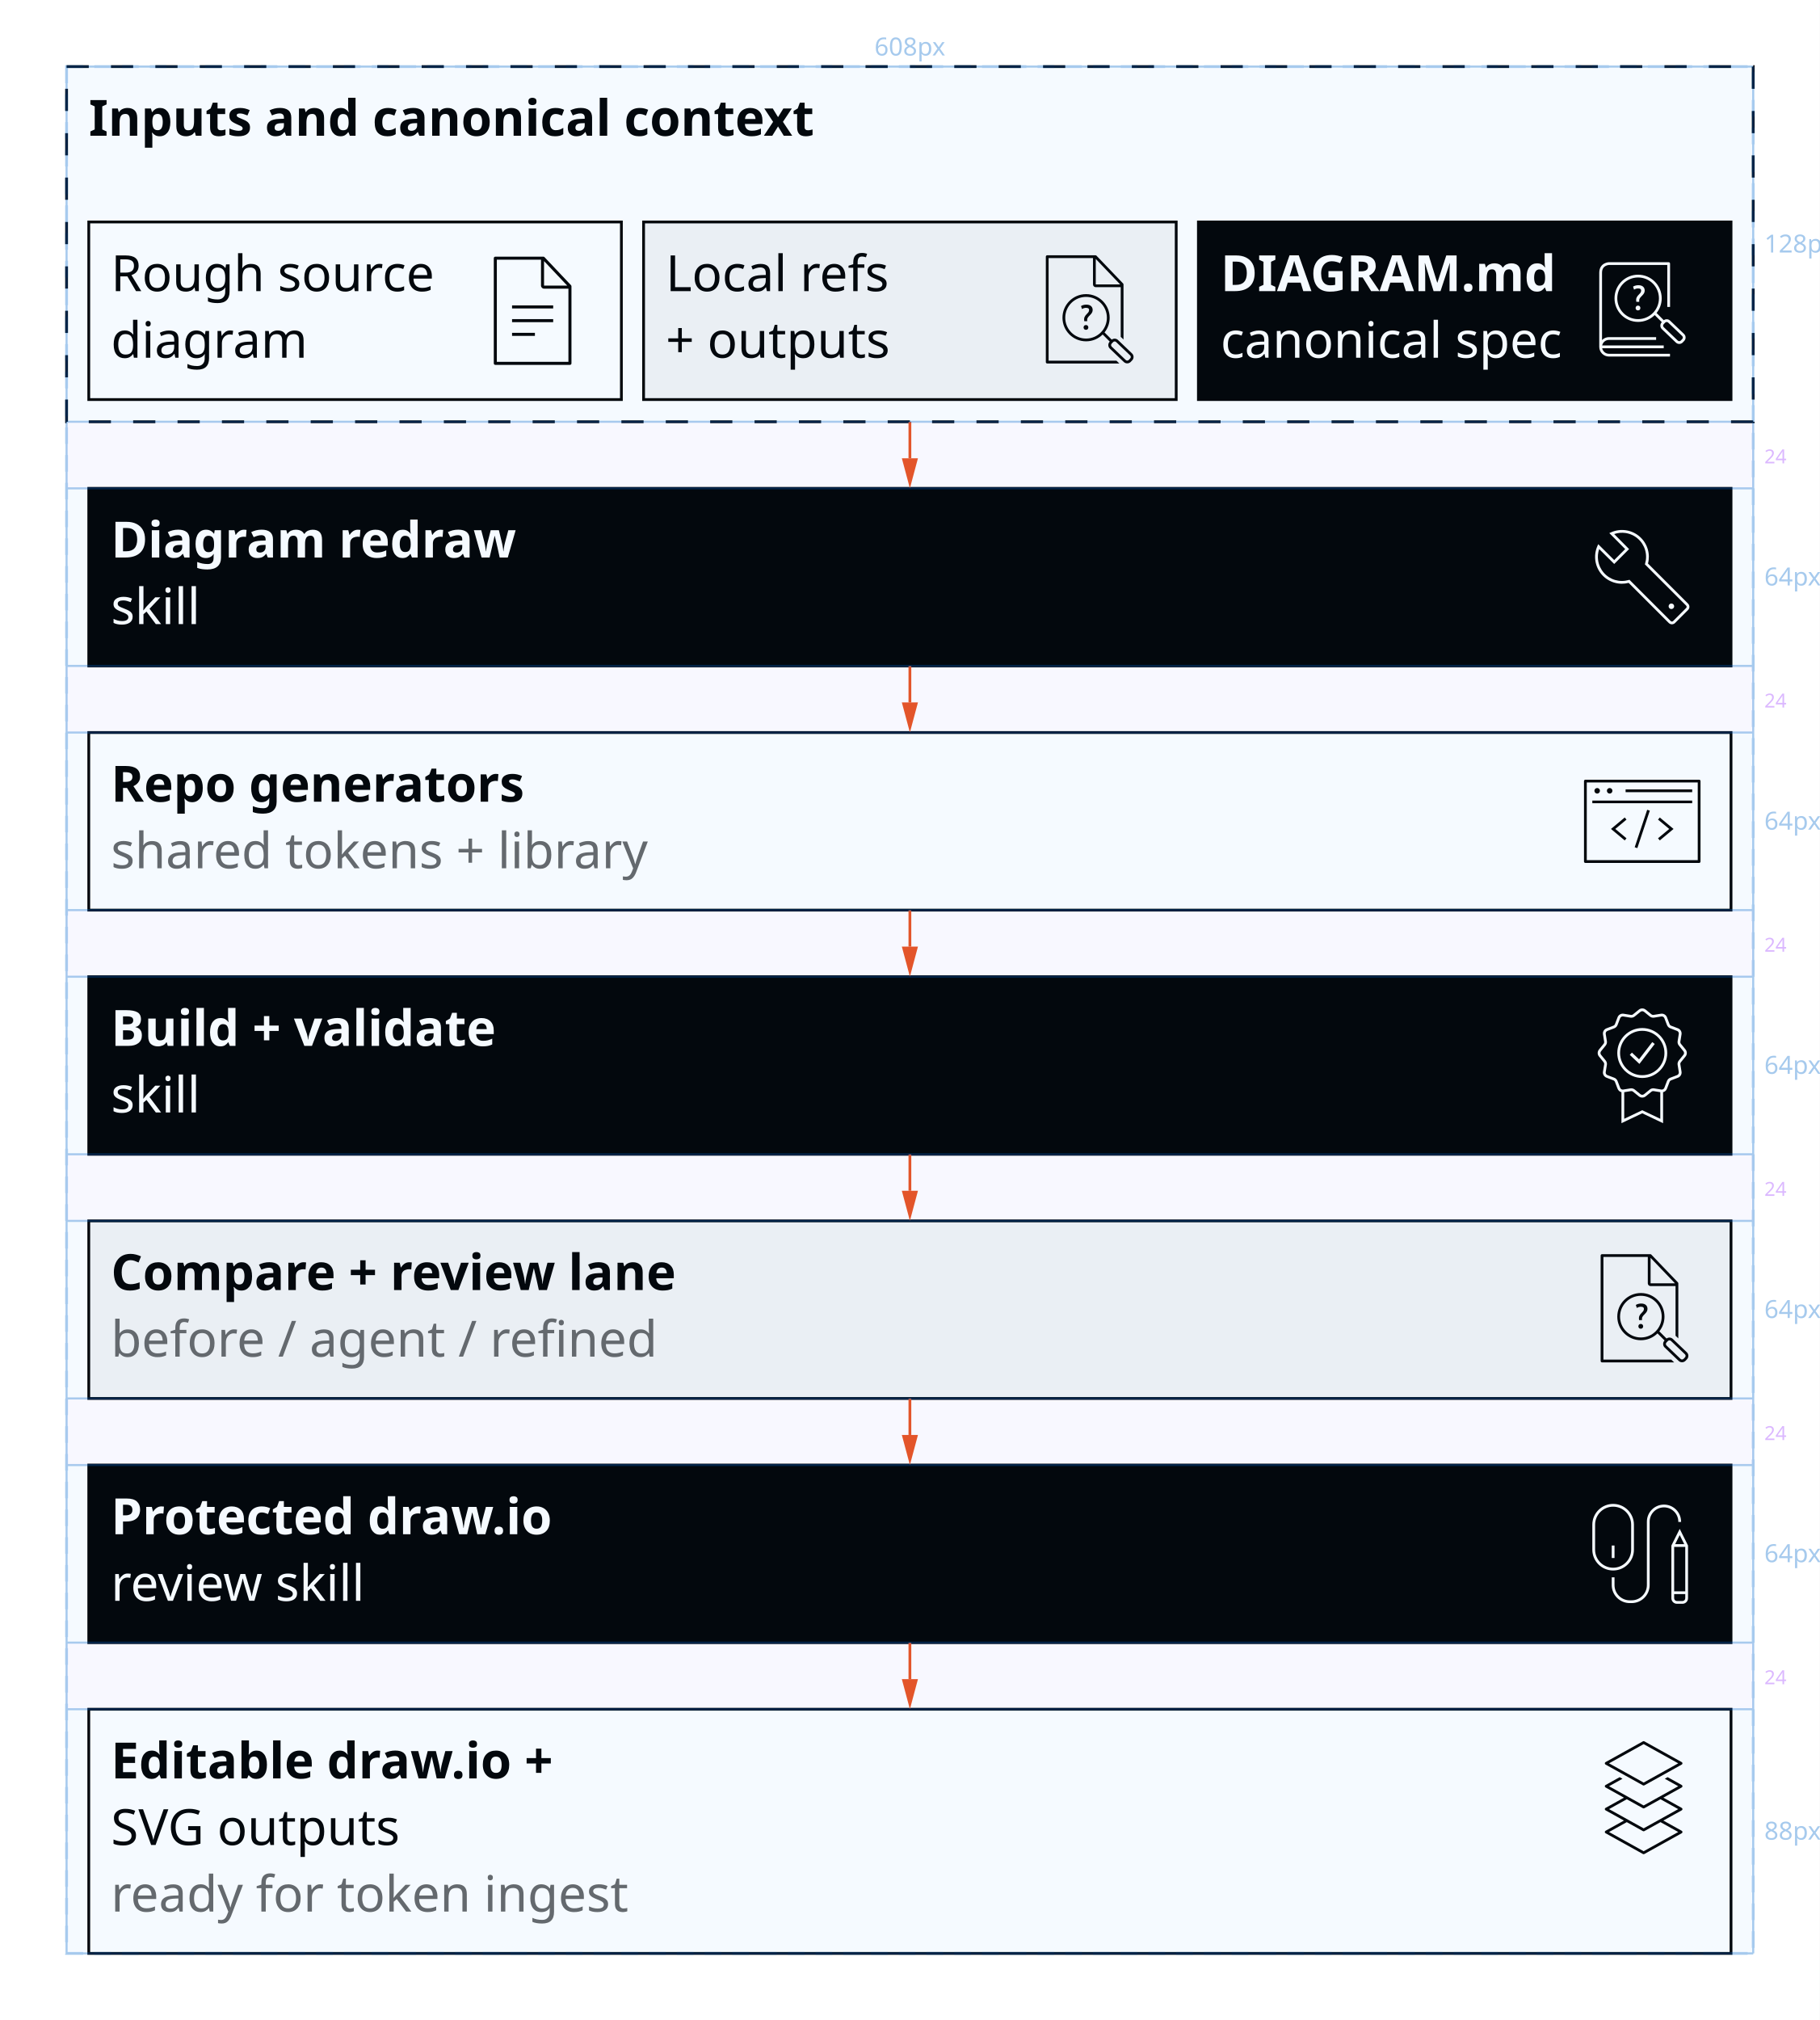
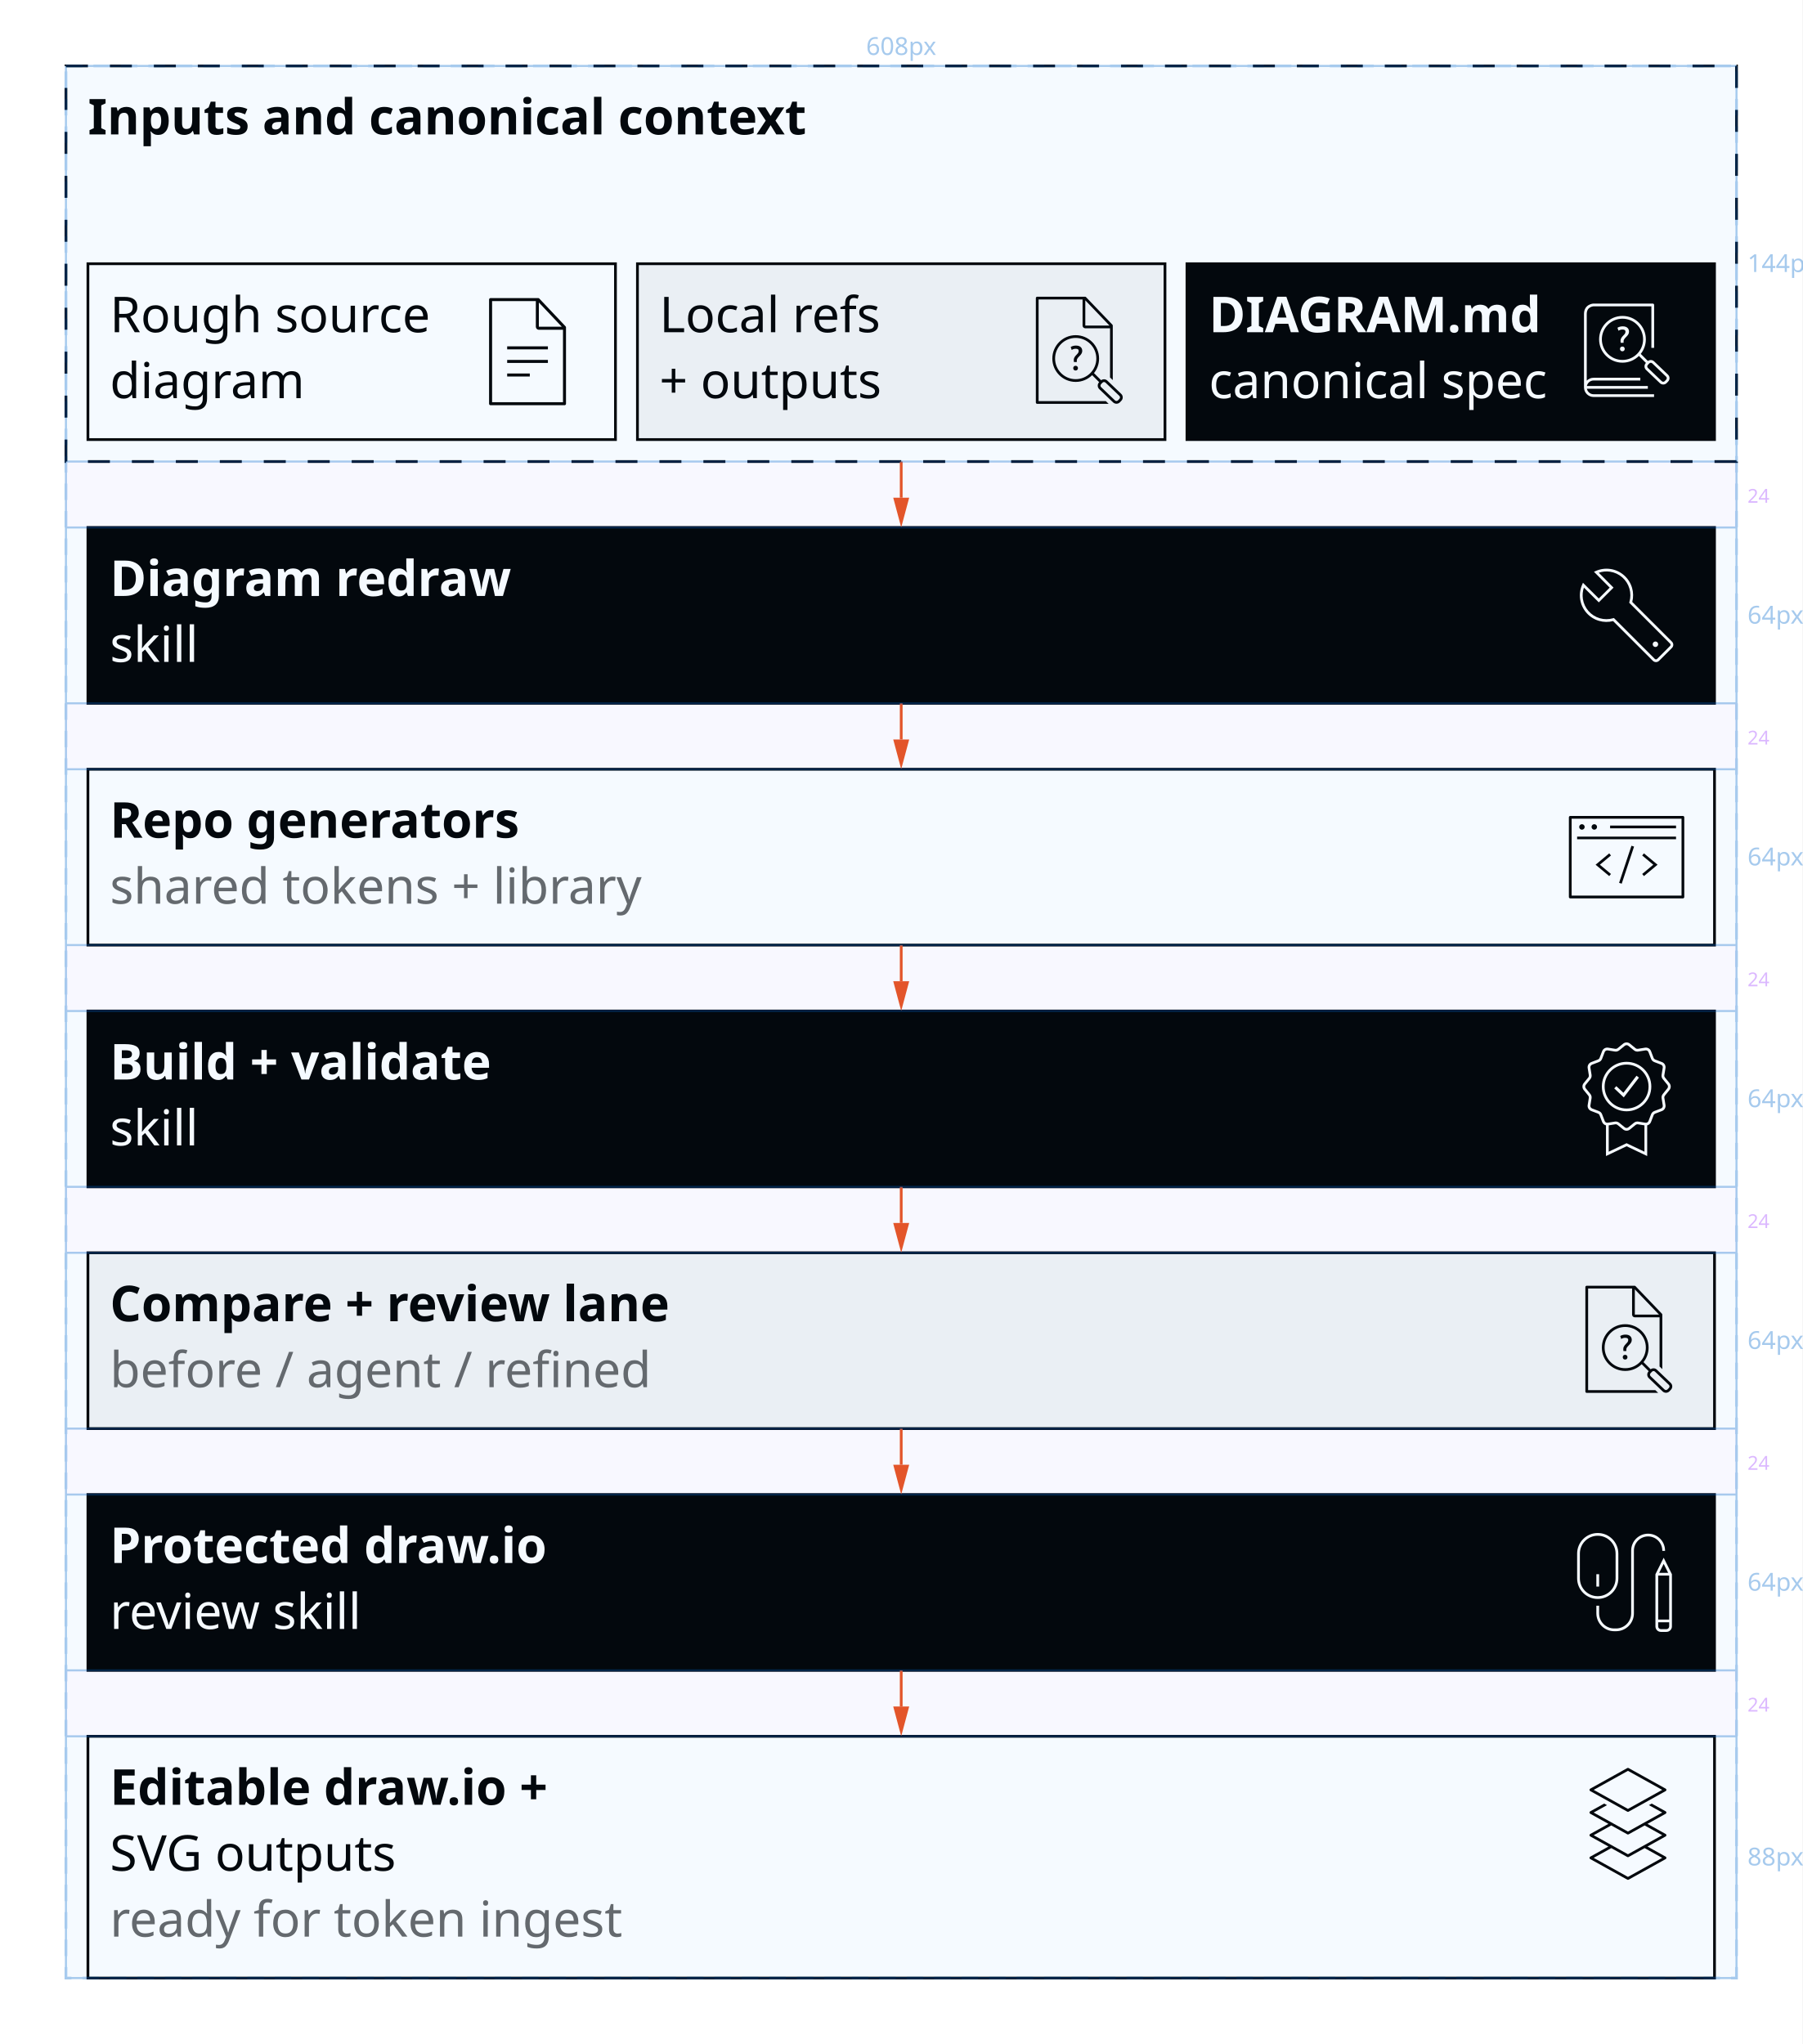
- <svg xmlns="http://www.w3.org/2000/svg" width="656" height="728" viewBox="0 0 656 728" xml:space="preserve">
-   <rect width="656" height="728" fill="#FFFFFF" />
+ <svg xmlns="http://www.w3.org/2000/svg" width="656" height="744" viewBox="0 0 656 744" xml:space="preserve">
+   <rect width="656" height="744" fill="#FFFFFF" />
  <g data-component-id="inputs">
-     <rect x="24" y="24" width="608" height="128" fill="#FFFFFF" stroke="#000000" stroke-width="1" stroke-miterlimit="10" stroke-dasharray="8 8" />
+     <rect x="24" y="24" width="608" height="144" fill="#FFFFFF" stroke="#000000" stroke-width="1" stroke-miterlimit="10" stroke-dasharray="8 8" />
    <text font-family="Ubuntu Sans">
      <tspan x="32" y="48.92" font-size="18" font-weight="700" fill="#000000">Inputs and canonical context</tspan>
    </text>
  </g>
  <g data-component-id="_auto_inputs_1">
-     <rect x="32" y="80" width="192" height="64" fill="#FFFFFF" stroke="#000000" stroke-width="1" stroke-miterlimit="10" />
+     <rect x="32" y="96" width="192" height="64" fill="#FFFFFF" stroke="#000000" stroke-width="1" stroke-miterlimit="10" />
    <text font-family="Ubuntu Sans">
-       <tspan x="40" y="104.92" font-size="18" font-weight="400" fill="#000000">Rough source</tspan>
-       <tspan x="40" y="128.92" font-size="18" font-weight="400" fill="#000000">diagram</tspan>
+       <tspan x="40" y="120.92" font-size="18" font-weight="400" fill="#000000">Rough source</tspan>
+       <tspan x="40" y="144.92" font-size="18" font-weight="400" fill="#000000">diagram</tspan>
    </text>
-     <g class="dg-icon" transform="translate(168 88)">
+     <g class="dg-icon" transform="translate(168 104)">
      <path d="M24.823 33.049H16.588V31.951H24.823V33.049Z" fill="#000000" />
      <path d="M31.411 28.107H16.588V27.01H31.411V28.107Z" fill="#000000" />
      <path d="M31.411 23.166H16.588V22.068H31.411V23.166Z" fill="#000000" />
      <path fill-rule="evenodd" clip-rule="evenodd" d="M27.881 4.5C28.032 4.5 28.177 4.562 28.28 4.672L37.85 14.795C37.946 14.897 38 15.032 38 15.172V42.951L37.989 43.062C37.945 43.276 37.776 43.445 37.562 43.489L37.451 43.5H10.549C10.284 43.5 10.062 43.312 10.011 43.062L10 42.951V5.049C10 4.746 10.246 4.5 10.549 4.5H27.881ZM11.098 42.402H36.902V16.029H28.117C27.511 16.029 27.02 15.537 27.02 14.931V5.598H11.098V42.402ZM28.117 14.931H36.467L28.117 6.098V14.931Z" fill="#000000" />
    </g>
  </g>
  <g data-component-id="_auto_inputs_2">
-     <rect x="232" y="80" width="192" height="64" fill="#F3F3F3" stroke="#000000" stroke-width="1" stroke-miterlimit="10" />
+     <rect x="232" y="96" width="192" height="64" fill="#F3F3F3" stroke="#000000" stroke-width="1" stroke-miterlimit="10" />
    <text font-family="Ubuntu Sans">
-       <tspan x="240" y="104.92" font-size="18" font-weight="400" fill="#000000">Local refs</tspan>
-       <tspan x="240" y="128.92" font-size="18" font-weight="400" fill="#000000">+ outputs</tspan>
+       <tspan x="240" y="120.92" font-size="18" font-weight="400" fill="#000000">Local refs</tspan>
+       <tspan x="240" y="144.92" font-size="18" font-weight="400" fill="#000000">+ outputs</tspan>
    </text>
-     <g class="dg-icon" transform="translate(368 88)">
+     <g class="dg-icon" transform="translate(368 104)">
      <path fill-rule="evenodd" clip-rule="evenodd" d="M27.005 4.01C27.104 4.03 27.195 4.08 27.266 4.154L36.861 14.169C36.95 14.262 37 14.386 37 14.515V34.349L36.066 33.457C36.045 33.436 36.022 33.417 36 33.398V15.5H27C26.448 15.5 26 15.052 26 14.5V5H10V42H34.458L35.505 43H9.5C9.224 43 9 42.776 9 42.5V4.5C9 4.258 9.171 4.056 9.399 4.01L9.5 4H26.904L27.005 4.01ZM27 14.5H35.794L27 5.322V14.5Z" fill="#000000" />
      <path fill-rule="evenodd" clip-rule="evenodd" d="M23.507 18C28.205 18 32.014 21.809 32.014 26.507C32.014 28.511 31.319 30.351 30.159 31.805L32.757 34.402C33.435 33.896 34.398 33.937 35.03 34.541L40.082 39.369C40.786 40.042 40.812 41.159 40.139 41.863L39.614 42.412L39.482 42.536C38.803 43.117 37.779 43.1 37.119 42.469L32.067 37.641C31.407 37.01 31.343 35.988 31.893 35.282L32.011 35.145L32.047 35.106L29.491 32.551C27.954 34.073 25.841 35.014 23.507 35.014C18.809 35.014 15 31.205 15 26.507C15 21.809 18.809 18 23.507 18ZM34.339 35.264C34.034 34.972 33.55 34.982 33.259 35.287L32.733 35.837C32.442 36.142 32.453 36.627 32.758 36.918L37.81 41.746C38.116 42.038 38.6 42.027 38.892 41.722L39.416 41.172C39.707 40.867 39.696 40.383 39.391 40.092L34.339 35.264ZM23.507 19C19.361 19 16 22.361 16 26.507C16 30.653 19.361 34.014 23.507 34.014C27.653 34.014 31.014 30.653 31.014 26.507C31.014 22.361 27.653 19 23.507 19Z" fill="#000000" />
      <path d="M23.464 29.143C23.704 29.143 23.93 29.213 24.099 29.402C24.248 29.57 24.324 29.765 24.324 30.003C24.324 30.241 24.248 30.436 24.099 30.604C23.93 30.793 23.704 30.864 23.464 30.864C23.223 30.864 22.997 30.793 22.829 30.604C22.68 30.436 22.602 30.241 22.602 30.003C22.603 29.765 22.68 29.57 22.829 29.402C22.997 29.213 23.223 29.143 23.464 29.143Z" fill="#000000" />
      <path d="M23.613 21.787C24.028 21.787 24.385 21.845 24.677 21.952C24.962 22.057 25.216 22.212 25.398 22.411C25.557 22.585 25.706 22.792 25.776 23.044C25.853 23.274 25.885 23.491 25.885 23.706C25.885 24.012 25.823 24.28 25.712 24.518C25.607 24.742 25.474 24.951 25.311 25.144C25.165 25.316 25.007 25.501 24.82 25.674C24.656 25.838 24.502 25.994 24.36 26.161C24.221 26.326 24.113 26.484 24.029 26.662C23.949 26.835 23.903 27.016 23.903 27.221V27.77H22.879L22.839 27.568C22.824 27.494 22.807 27.394 22.807 27.275V27.018C22.807 26.748 22.851 26.476 22.969 26.241C23.067 26.044 23.184 25.84 23.318 25.66C23.451 25.484 23.61 25.309 23.783 25.15C23.935 25.011 24.056 24.864 24.201 24.705C24.316 24.579 24.41 24.427 24.482 24.259L24.485 24.253L24.531 24.139C24.573 24.02 24.598 23.89 24.598 23.747C24.598 23.576 24.563 23.438 24.516 23.343C24.471 23.255 24.396 23.177 24.302 23.113C24.21 23.052 24.108 23.011 23.979 22.989C23.83 22.965 23.68 22.952 23.518 22.952H23.258C22.911 22.985 22.588 23.079 22.309 23.233L22.048 23.377L21.951 23.095L21.685 22.311L21.851 22.206C22.034 22.09 22.297 22 22.581 21.919C22.892 21.83 23.242 21.787 23.613 21.787Z" fill="#000000" />
    </g>
  </g>
  <g data-component-id="_auto_inputs_3">
-     <rect x="432" y="80" width="192" height="64" fill="#000000" stroke="#000000" stroke-width="1" stroke-miterlimit="10" />
+     <rect x="432" y="96" width="192" height="64" fill="#000000" stroke="#000000" stroke-width="1" stroke-miterlimit="10" />
    <text font-family="Ubuntu Sans">
-       <tspan x="440" y="104.92" font-size="18" font-weight="700" fill="#FFFFFF">DIAGRAM.md</tspan>
-       <tspan x="440" y="128.92" font-size="18" font-weight="400" fill="#FFFFFF">canonical spec</tspan>
+       <tspan x="440" y="120.92" font-size="18" font-weight="700" fill="#FFFFFF">DIAGRAM.md</tspan>
+       <tspan x="440" y="144.92" font-size="18" font-weight="400" fill="#FFFFFF">canonical spec</tspan>
    </text>
-     <g class="dg-icon" transform="translate(568 88)">
+     <g class="dg-icon" transform="translate(568 104)">
      <path d="M11.953 6.852L11.942 6.5H33.523C33.799 6.5 34.023 6.724 34.023 7V22.625H33.023V7.5H11.975C11.972 7.5 11.966 7.5 11.959 7.501C11.944 7.502 11.919 7.504 11.886 7.508C11.819 7.515 11.72 7.528 11.601 7.554C11.358 7.605 11.04 7.703 10.727 7.882C10.131 8.224 9.5 8.89 9.5 10.298V34.552C10.135 33.903 11.02 33.5 12 33.5H29V34.5H12C10.79 34.5 9.781 35.359 9.55 36.5H31.735V37.5H9.55C9.781 38.641 10.79 39.5 12 39.5H34V40.5H12C10.067 40.5 8.5 38.933 8.5 37V10.298C8.5 8.504 9.348 7.52 10.23 7.014C10.657 6.769 11.08 6.643 11.393 6.576C11.55 6.543 11.682 6.524 11.777 6.514C11.825 6.508 11.864 6.505 11.892 6.503C11.905 6.502 11.916 6.501 11.925 6.501C11.929 6.501 11.933 6.501 11.935 6.501C11.937 6.501 11.938 6.5 11.94 6.5H11.942C11.943 6.5 11.942 6.5 11.953 6.852Z" fill="#FFFFFF" />
      <path fill-rule="evenodd" clip-rule="evenodd" d="M22.507 11C27.205 11 31.014 14.809 31.014 19.507C31.014 21.511 30.319 23.351 29.159 24.805L31.757 27.402C32.435 26.896 33.398 26.937 34.03 27.541L39.082 32.369C39.786 33.042 39.812 34.159 39.139 34.863L38.614 35.412L38.482 35.536C37.803 36.117 36.779 36.1 36.119 35.469L31.067 30.641C30.407 30.009 30.343 28.988 30.893 28.282L31.011 28.145L31.047 28.106L28.491 25.551C26.954 27.073 24.841 28.014 22.507 28.014C17.809 28.014 14 24.205 14 19.507C14 14.809 17.809 11 22.507 11ZM33.339 28.264C33.034 27.972 32.55 27.982 32.259 28.287L31.733 28.837C31.442 29.142 31.453 29.627 31.758 29.918L36.81 34.746C37.116 35.038 37.6 35.027 37.892 34.722L38.416 34.172C38.707 33.867 38.696 33.383 38.391 33.092L33.339 28.264ZM22.507 12C18.361 12 15 15.361 15 19.507C15 23.653 18.361 27.014 22.507 27.014C26.653 27.014 30.014 23.653 30.014 19.507C30.014 15.361 26.653 12 22.507 12Z" fill="#FFFFFF" />
      <path d="M22.464 22.143C22.704 22.143 22.93 22.213 23.099 22.402C23.248 22.57 23.324 22.765 23.324 23.003C23.324 23.241 23.248 23.436 23.099 23.604C22.93 23.793 22.704 23.864 22.464 23.864C22.223 23.864 21.997 23.793 21.829 23.604C21.68 23.436 21.602 23.241 21.602 23.003C21.603 22.765 21.68 22.57 21.829 22.402C21.997 22.213 22.223 22.143 22.464 22.143Z" fill="#FFFFFF" />
      <path d="M22.613 14.787C23.028 14.787 23.385 14.845 23.677 14.952C23.962 15.057 24.216 15.212 24.398 15.411C24.557 15.585 24.706 15.792 24.776 16.044C24.853 16.274 24.885 16.491 24.885 16.706C24.885 17.012 24.823 17.28 24.712 17.518C24.607 17.742 24.474 17.951 24.311 18.144C24.165 18.316 24.007 18.501 23.82 18.674C23.656 18.838 23.502 18.994 23.36 19.161C23.221 19.326 23.113 19.484 23.029 19.662C22.949 19.835 22.903 20.016 22.903 20.221V20.77H21.879L21.839 20.568C21.824 20.494 21.807 20.394 21.807 20.275V20.018C21.807 19.748 21.851 19.476 21.969 19.241C22.067 19.044 22.184 18.84 22.318 18.66C22.451 18.484 22.61 18.309 22.783 18.15C22.935 18.011 23.056 17.864 23.201 17.705C23.316 17.579 23.41 17.427 23.482 17.259L23.485 17.253L23.531 17.139C23.573 17.02 23.598 16.89 23.598 16.747C23.598 16.576 23.563 16.438 23.516 16.343C23.471 16.255 23.396 16.177 23.302 16.113C23.21 16.052 23.108 16.011 22.979 15.989C22.83 15.964 22.68 15.952 22.518 15.952H22.258C21.911 15.985 21.588 16.079 21.309 16.233L21.048 16.377L20.951 16.095L20.685 15.312L20.851 15.206C21.034 15.09 21.297 15 21.581 14.919C21.892 14.83 22.242 14.787 22.613 14.787Z" fill="#FFFFFF" />
    </g>
  </g>
  <g data-component-id="redraw">
-     <rect x="32" y="176" width="592" height="64" fill="#000000" stroke="#000000" stroke-width="1" stroke-miterlimit="10" />
+     <rect x="32" y="192" width="592" height="64" fill="#000000" stroke="#000000" stroke-width="1" stroke-miterlimit="10" />
    <text font-family="Ubuntu Sans">
-       <tspan x="40" y="200.92" font-size="18" font-weight="700" fill="#FFFFFF">Diagram redraw</tspan>
-       <tspan x="40" y="224.92" font-size="18" font-weight="400" fill="#FFFFFF">skill</tspan>
+       <tspan x="40" y="216.92" font-size="18" font-weight="700" fill="#FFFFFF">Diagram redraw</tspan>
+       <tspan x="40" y="240.92" font-size="18" font-weight="400" fill="#FFFFFF">skill</tspan>
    </text>
-     <g class="dg-icon" transform="translate(568 184)">
+     <g class="dg-icon" transform="translate(568 200)">
      <path fill-rule="evenodd" clip-rule="evenodd" d="M12.789 7.83C14.474 7.083 16.339 6.833 18.161 7.109C19.984 7.386 21.69 8.179 23.077 9.393C24.464 10.607 25.476 12.192 25.992 13.962C26.48 15.635 26.505 17.408 26.069 19.092L40.536 33.559C40.833 33.862 41 34.269 41 34.692C41 35.116 40.833 35.523 40.536 35.825L35.825 40.536C35.523 40.833 35.116 41 34.692 41C34.269 41 33.862 40.833 33.559 40.536L19.092 26.069C17.408 26.505 15.635 26.48 13.962 25.992C12.192 25.476 10.607 24.464 9.393 23.077C8.179 21.69 7.386 19.984 7.109 18.161C6.833 16.339 7.083 14.474 7.83 12.789L8.124 12.126L13.888 17.847L17.847 13.888L12.126 8.124L12.789 7.83ZM18.011 8.099C16.621 7.888 15.204 8.018 13.882 8.475L19.259 13.891L13.891 19.259L8.475 13.882C8.018 15.204 7.888 16.621 8.099 18.011C8.347 19.645 9.057 21.174 10.146 22.418C11.234 23.662 12.655 24.569 14.242 25.032C15.829 25.495 17.515 25.494 19.102 25.031L19.386 24.948L19.595 25.158L34.264 39.826C34.379 39.937 34.532 40 34.692 40C34.854 40 35.009 39.936 35.124 39.823L39.823 35.124C39.936 35.009 40 34.854 40 34.692C40 34.532 39.937 34.379 39.826 34.264L25.158 19.595L24.948 19.386L25.031 19.102C25.494 17.515 25.495 15.829 25.032 14.242C24.569 12.655 23.662 11.234 22.418 10.146C21.174 9.057 19.645 8.347 18.011 8.099Z" fill="#FFFFFF" />
      <path d="M35.5 34.5C35.5 35.052 35.052 35.5 34.5 35.5C33.948 35.5 33.5 35.052 33.5 34.5C33.5 33.948 33.948 33.5 34.5 33.5C35.052 33.5 35.5 33.948 35.5 34.5Z" fill="#FFFFFF" />
    </g>
  </g>
  <g data-component-id="generators">
-     <rect x="32" y="264" width="592" height="64" fill="#FFFFFF" stroke="#000000" stroke-width="1" stroke-miterlimit="10" />
+     <rect x="32" y="280" width="592" height="64" fill="#FFFFFF" stroke="#000000" stroke-width="1" stroke-miterlimit="10" />
    <text font-family="Ubuntu Sans">
-       <tspan x="40" y="288.92" font-size="18" font-weight="700" fill="#000000">Repo generators</tspan>
-       <tspan x="40" y="312.92" font-size="18" font-weight="400" fill="#666666">shared tokens + library</tspan>
+       <tspan x="40" y="304.92" font-size="18" font-weight="700" fill="#000000">Repo generators</tspan>
+       <tspan x="40" y="328.92" font-size="18" font-weight="400" fill="#666666">shared tokens + library</tspan>
    </text>
-     <g class="dg-icon" transform="translate(568 272)">
+     <g class="dg-icon" transform="translate(568 288)">
      <path d="M42 17.475H6V16.525H42V17.475Z" fill="#000000" />
      <path d="M42 13.5H18V12.5H42V13.5Z" fill="#000000" />
      <path fill-rule="evenodd" clip-rule="evenodd" d="M44.601 9.01C44.829 9.056 45 9.258 45 9.5V38.5C45 38.742 44.829 38.944 44.601 38.99L44.5 39H3.5C3.258 39 3.056 38.829 3.01 38.601L3 38.5V9.5C3 9.224 3.224 9 3.5 9H44.5L44.601 9.01ZM4 38H44V10H4V38Z" fill="#000000" />
      <path d="M7.75 12C8.302 12 8.75 12.448 8.75 13C8.75 13.552 8.302 14 7.75 14C7.198 14 6.75 13.552 6.75 13C6.75 12.448 7.198 12 7.75 12Z" fill="#000000" />
      <path d="M12.25 12C12.802 12 13.25 12.448 13.25 13C13.25 13.552 12.802 14 12.25 14C11.698 14 11.25 13.552 11.25 13C11.25 12.448 11.698 12 12.25 12Z" fill="#000000" />
      <path d="M26.725 20.158L22.225 33.658L21.275 33.342L25.775 19.842L26.725 20.158Z" fill="#000000" />
      <path d="M18.32 23.384L14.28 26.75L18.32 30.116L17.68 30.884L12.719 26.75L17.68 22.616L18.32 23.384Z" fill="#000000" />
      <path d="M35.281 26.75L30.32 30.884L29.68 30.116L33.72 26.75L29.68 23.384L30.32 22.616L35.281 26.75Z" fill="#000000" />
    </g>
  </g>
  <g data-component-id="validate">
-     <rect x="32" y="352" width="592" height="64" fill="#000000" stroke="#000000" stroke-width="1" stroke-miterlimit="10" />
+     <rect x="32" y="368" width="592" height="64" fill="#000000" stroke="#000000" stroke-width="1" stroke-miterlimit="10" />
    <text font-family="Ubuntu Sans">
-       <tspan x="40" y="376.92" font-size="18" font-weight="700" fill="#FFFFFF">Build + validate</tspan>
-       <tspan x="40" y="400.92" font-size="18" font-weight="400" fill="#FFFFFF">skill</tspan>
+       <tspan x="40" y="392.92" font-size="18" font-weight="700" fill="#FFFFFF">Build + validate</tspan>
+       <tspan x="40" y="416.92" font-size="18" font-weight="400" fill="#FFFFFF">skill</tspan>
    </text>
-     <g class="dg-icon" transform="translate(568 360)">
+     <g class="dg-icon" transform="translate(568 376)">
      <path fill-rule="evenodd" clip-rule="evenodd" d="M22.738 3.882C23.473 3.284 24.527 3.284 25.262 3.882L27.314 5.552C27.535 5.731 27.822 5.808 28.104 5.763L30.716 5.344C31.651 5.193 32.565 5.72 32.902 6.605L33.845 9.077C33.946 9.343 34.157 9.554 34.423 9.655L36.895 10.598C37.78 10.935 38.307 11.849 38.156 12.784L37.737 15.396C37.692 15.678 37.769 15.965 37.948 16.186L39.618 18.238C40.216 18.973 40.216 20.027 39.618 20.762L37.948 22.814C37.769 23.035 37.692 23.322 37.737 23.604L38.156 26.216C38.307 27.151 37.78 28.065 36.895 28.402L34.423 29.345C34.157 29.446 33.946 29.657 33.845 29.923L32.902 32.395C32.661 33.027 32.126 33.473 31.5 33.624V44.791L24 41.225L16.5 44.791V33.624C15.874 33.473 15.339 33.027 15.098 32.395L14.155 29.923C14.054 29.657 13.843 29.446 13.577 29.345L11.105 28.402C10.22 28.065 9.693 27.151 9.844 26.216L10.263 23.604C10.308 23.322 10.231 23.035 10.052 22.814L8.382 20.762C7.784 20.027 7.784 18.973 8.382 18.238L10.052 16.186C10.231 15.965 10.308 15.678 10.263 15.396L9.844 12.784C9.693 11.848 10.22 10.935 11.105 10.598L13.577 9.655C13.843 9.554 14.054 9.343 14.155 9.077L15.098 6.605C15.435 5.72 16.349 5.193 17.284 5.344L19.896 5.763C20.178 5.808 20.465 5.731 20.686 5.552L22.738 3.882ZM19.896 33.237L17.5 33.621V43.208L23.785 40.22L24 40.117L24.215 40.22L30.5 43.208V33.621L28.104 33.237C27.822 33.192 27.535 33.269 27.314 33.448L25.262 35.118C24.527 35.716 23.473 35.716 22.738 35.118L20.686 33.448C20.465 33.269 20.178 33.192 19.896 33.237ZM24.631 4.658C24.263 4.359 23.737 4.359 23.369 4.658L21.316 6.327C20.874 6.687 20.3 6.841 19.737 6.751L17.125 6.331C16.657 6.256 16.201 6.519 16.032 6.962L15.09 9.434C14.887 9.966 14.466 10.387 13.934 10.59L11.462 11.532C11.019 11.701 10.756 12.157 10.831 12.625L11.251 15.237C11.341 15.8 11.187 16.374 10.827 16.816L9.158 18.869C8.859 19.237 8.859 19.763 9.158 20.131L10.827 22.184C11.187 22.626 11.341 23.2 11.251 23.763L10.831 26.375C10.756 26.843 11.019 27.299 11.462 27.468L13.934 28.41C14.466 28.613 14.887 29.034 15.09 29.566L16.032 32.038C16.201 32.481 16.657 32.744 17.125 32.669L19.737 32.249C20.3 32.159 20.874 32.313 21.316 32.673L23.369 34.342C23.737 34.641 24.263 34.641 24.631 34.342L26.684 32.673C27.126 32.313 27.7 32.159 28.263 32.249L30.875 32.669C31.343 32.744 31.799 32.481 31.968 32.038L32.91 29.566C33.113 29.034 33.534 28.613 34.066 28.41L36.538 27.468C36.981 27.299 37.244 26.843 37.169 26.375L36.749 23.763C36.659 23.2 36.813 22.626 37.173 22.184L38.842 20.131C39.141 19.763 39.141 19.237 38.842 18.869L37.173 16.816C36.813 16.374 36.659 15.8 36.749 15.237L37.169 12.625C37.244 12.157 36.981 11.701 36.538 11.532L34.066 10.59C33.534 10.387 33.113 9.966 32.91 9.434L31.968 6.962C31.799 6.519 31.343 6.256 30.875 6.331L28.263 6.751C27.7 6.841 27.126 6.687 26.684 6.327L24.631 4.658Z" fill="#FFFFFF" />
      <path d="M28.5 16.248L22.977 23.439L22.525 23.013L19.501 20.171L20.27 19.351L22.842 21.768L27.607 15.562L28.5 16.248Z" fill="#FFFFFF" />
      <path fill-rule="evenodd" clip-rule="evenodd" d="M24 10.5C28.971 10.5 33 14.529 33 19.5C33 24.471 28.971 28.5 24 28.5C19.029 28.5 15 24.471 15 19.5C15 14.529 19.029 10.5 24 10.5ZM24 11.5C19.582 11.5 16 15.082 16 19.5C16 23.918 19.582 27.5 24 27.5C28.418 27.5 32 23.918 32 19.5C32 15.082 28.418 11.5 24 11.5Z" fill="#FFFFFF" />
    </g>
  </g>
  <g data-component-id="review">
-     <rect x="32" y="440" width="592" height="64" fill="#F3F3F3" stroke="#000000" stroke-width="1" stroke-miterlimit="10" />
+     <rect x="32" y="456" width="592" height="64" fill="#F3F3F3" stroke="#000000" stroke-width="1" stroke-miterlimit="10" />
    <text font-family="Ubuntu Sans">
-       <tspan x="40" y="464.92" font-size="18" font-weight="700" fill="#000000">Compare + review lane</tspan>
-       <tspan x="40" y="488.92" font-size="18" font-weight="400" fill="#666666">before / agent / refined</tspan>
+       <tspan x="40" y="480.92" font-size="18" font-weight="700" fill="#000000">Compare + review lane</tspan>
+       <tspan x="40" y="504.92" font-size="18" font-weight="400" fill="#666666">before / agent / refined</tspan>
    </text>
-     <g class="dg-icon" transform="translate(568 448)">
+     <g class="dg-icon" transform="translate(568 464)">
      <path fill-rule="evenodd" clip-rule="evenodd" d="M27.005 4.01C27.104 4.03 27.195 4.08 27.266 4.154L36.861 14.169C36.95 14.262 37 14.386 37 14.515V34.349L36.066 33.457C36.045 33.436 36.022 33.417 36 33.398V15.5H27C26.448 15.5 26 15.052 26 14.5V5H10V42H34.458L35.505 43H9.5C9.224 43 9 42.776 9 42.5V4.5C9 4.258 9.171 4.056 9.399 4.01L9.5 4H26.904L27.005 4.01ZM27 14.5H35.794L27 5.322V14.5Z" fill="#000000" />
      <path fill-rule="evenodd" clip-rule="evenodd" d="M23.507 18C28.205 18 32.014 21.809 32.014 26.507C32.014 28.511 31.319 30.351 30.159 31.805L32.757 34.402C33.435 33.896 34.398 33.937 35.03 34.541L40.082 39.369C40.786 40.042 40.812 41.159 40.139 41.863L39.614 42.412L39.482 42.536C38.803 43.117 37.779 43.1 37.119 42.469L32.067 37.641C31.407 37.01 31.343 35.988 31.893 35.282L32.011 35.145L32.047 35.106L29.491 32.551C27.954 34.073 25.841 35.014 23.507 35.014C18.809 35.014 15 31.205 15 26.507C15 21.809 18.809 18 23.507 18ZM34.339 35.264C34.034 34.972 33.55 34.982 33.259 35.287L32.733 35.837C32.442 36.142 32.453 36.627 32.758 36.918L37.81 41.746C38.116 42.038 38.6 42.027 38.892 41.722L39.416 41.172C39.707 40.867 39.696 40.383 39.391 40.092L34.339 35.264ZM23.507 19C19.361 19 16 22.361 16 26.507C16 30.653 19.361 34.014 23.507 34.014C27.653 34.014 31.014 30.653 31.014 26.507C31.014 22.361 27.653 19 23.507 19Z" fill="#000000" />
      <path d="M23.464 29.143C23.704 29.143 23.93 29.213 24.099 29.402C24.248 29.57 24.324 29.765 24.324 30.003C24.324 30.241 24.248 30.436 24.099 30.604C23.93 30.793 23.704 30.864 23.464 30.864C23.223 30.864 22.997 30.793 22.829 30.604C22.68 30.436 22.602 30.241 22.602 30.003C22.603 29.765 22.68 29.57 22.829 29.402C22.997 29.213 23.223 29.143 23.464 29.143Z" fill="#000000" />
      <path d="M23.613 21.787C24.028 21.787 24.385 21.845 24.677 21.952C24.962 22.057 25.216 22.212 25.398 22.411C25.557 22.585 25.706 22.792 25.776 23.044C25.853 23.274 25.885 23.491 25.885 23.706C25.885 24.012 25.823 24.28 25.712 24.518C25.607 24.742 25.474 24.951 25.311 25.144C25.165 25.316 25.007 25.501 24.82 25.674C24.656 25.838 24.502 25.994 24.36 26.161C24.221 26.326 24.113 26.484 24.029 26.662C23.949 26.835 23.903 27.016 23.903 27.221V27.77H22.879L22.839 27.568C22.824 27.494 22.807 27.394 22.807 27.275V27.018C22.807 26.748 22.851 26.476 22.969 26.241C23.067 26.044 23.184 25.84 23.318 25.66C23.451 25.484 23.61 25.309 23.783 25.15C23.935 25.011 24.056 24.864 24.201 24.705C24.316 24.579 24.41 24.427 24.482 24.259L24.485 24.253L24.531 24.139C24.573 24.02 24.598 23.89 24.598 23.747C24.598 23.576 24.563 23.438 24.516 23.343C24.471 23.255 24.396 23.177 24.302 23.113C24.21 23.052 24.108 23.011 23.979 22.989C23.83 22.965 23.68 22.952 23.518 22.952H23.258C22.911 22.985 22.588 23.079 22.309 23.233L22.048 23.377L21.951 23.095L21.685 22.311L21.851 22.206C22.034 22.09 22.297 22 22.581 21.919C22.892 21.83 23.242 21.787 23.613 21.787Z" fill="#000000" />
    </g>
  </g>
  <g data-component-id="drawio">
-     <rect x="32" y="528" width="592" height="64" fill="#000000" stroke="#000000" stroke-width="1" stroke-miterlimit="10" />
+     <rect x="32" y="544" width="592" height="64" fill="#000000" stroke="#000000" stroke-width="1" stroke-miterlimit="10" />
    <text font-family="Ubuntu Sans">
-       <tspan x="40" y="552.92" font-size="18" font-weight="700" fill="#FFFFFF">Protected draw.io</tspan>
-       <tspan x="40" y="576.92" font-size="18" font-weight="400" fill="#FFFFFF">review skill</tspan>
+       <tspan x="40" y="568.92" font-size="18" font-weight="700" fill="#FFFFFF">Protected draw.io</tspan>
+       <tspan x="40" y="592.92" font-size="18" font-weight="400" fill="#FFFFFF">review skill</tspan>
    </text>
-     <g class="dg-icon" transform="translate(568 536)">
+     <g class="dg-icon" transform="translate(568 552)">
      <path d="M31.833 6.25C35.239 6.25 38 9.011 38 12.417V12.513H37V12.417C37 9.564 34.687 7.25 31.833 7.25C28.98 7.25 26.667 9.564 26.667 12.417V35.25C26.667 38.84 23.757 41.75 20.167 41.75H19.5C15.91 41.75 13 38.84 13 35.25V32.461H14V35.25C14 38.288 16.462 40.75 19.5 40.75H20.167C23.204 40.75 25.667 38.288 25.667 35.25V12.417C25.667 9.011 28.427 6.25 31.833 6.25Z" fill="#FFFFFF" />
      <path d="M14 25.5H13V21H14V25.5Z" fill="#FFFFFF" />
      <path fill-rule="evenodd" clip-rule="evenodd" d="M13.5 6C17.642 6 21 9.358 21 13.5V22.5C21 26.642 17.642 30 13.5 30C9.358 30 6 26.642 6 22.5V13.5C6 9.358 9.358 6 13.5 6ZM13.5 7C9.91 7 7 9.91 7 13.5V22.5C7 26.09 9.91 29 13.5 29C17.09 29 20 26.09 20 22.5V13.5C20 9.91 17.09 7 13.5 7Z" fill="#FFFFFF" />
      <path fill-rule="evenodd" clip-rule="evenodd" d="M40.5 21V40C40.5 41.105 39.605 42 38.5 42H36.5C35.464 42 34.613 41.213 34.511 40.204L34.5 40V21L37.5 15L40.5 21ZM35.5 38.5V40C35.5 40.552 35.948 41 36.5 41H38.5C39.052 41 39.5 40.552 39.5 40V38.5H35.5ZM35.5 37.5H39.5V21.5H35.5V37.5ZM35.868 20.5H39.132L37.5 17.236L35.868 20.5Z" fill="#FFFFFF" />
    </g>
  </g>
  <g data-component-id="outputs">
-     <rect x="32" y="616" width="592" height="88" fill="#FFFFFF" stroke="#000000" stroke-width="1" stroke-miterlimit="10" />
+     <rect x="32" y="632" width="592" height="88" fill="#FFFFFF" stroke="#000000" stroke-width="1" stroke-miterlimit="10" />
    <text font-family="Ubuntu Sans">
-       <tspan x="40" y="640.92" font-size="18" font-weight="700" fill="#000000">Editable draw.io +</tspan>
-       <tspan x="40" y="664.92" font-size="18" font-weight="400" fill="#000000">SVG outputs</tspan>
-       <tspan x="40" y="688.92" font-size="18" font-weight="400" fill="#666666">ready for token ingest</tspan>
+       <tspan x="40" y="656.92" font-size="18" font-weight="700" fill="#000000">Editable draw.io +</tspan>
+       <tspan x="40" y="680.92" font-size="18" font-weight="400" fill="#000000">SVG outputs</tspan>
+       <tspan x="40" y="704.92" font-size="18" font-weight="400" fill="#666666">ready for token ingest</tspan>
    </text>
-     <g class="dg-icon" transform="translate(568 624)">
+     <g class="dg-icon" transform="translate(568 640)">
      <path fill-rule="evenodd" clip-rule="evenodd" d="M38.243 19.312C38.402 19.401 38.5 19.569 38.5 19.75C38.5 19.931 38.401 20.098 38.243 20.186L31.605 23.874L38.243 27.562C38.402 27.651 38.5 27.819 38.5 28C38.5 28.181 38.401 28.348 38.243 28.436L31.605 32.124L38.243 35.812C38.402 35.901 38.5 36.069 38.5 36.25C38.5 36.431 38.401 36.598 38.243 36.687L24.743 44.187C24.592 44.27 24.408 44.27 24.257 44.187L10.757 36.687C10.598 36.598 10.5 36.431 10.5 36.25C10.5 36.069 10.598 35.901 10.757 35.812L17.395 32.124L10.757 28.436C10.598 28.348 10.5 28.181 10.5 28C10.5 27.819 10.598 27.651 10.757 27.562L17.395 23.874L10.757 20.186C10.598 20.098 10.5 19.931 10.5 19.75C10.5 19.569 10.598 19.401 10.757 19.312L15.85 16.482L16.88 17.055L12.029 19.749L24.5 26.677L36.97 19.749L32.119 17.055L33.149 16.482L38.243 19.312ZM24.743 35.937C24.592 36.02 24.408 36.02 24.257 35.937L18.425 32.696L12.029 36.249L24.5 43.177L36.97 36.249L30.574 32.696L24.743 35.937ZM24.743 27.686C24.592 27.77 24.408 27.77 24.257 27.686L18.425 24.446L12.029 27.999L24.5 34.927L36.97 27.999L30.574 24.446L24.743 27.686Z" fill="#000000" />
      <path fill-rule="evenodd" clip-rule="evenodd" d="M24.315 3.535C24.454 3.48 24.611 3.489 24.743 3.562L38.243 11.062C38.402 11.151 38.5 11.319 38.5 11.5C38.5 11.681 38.402 11.849 38.243 11.938L24.743 19.438C24.592 19.521 24.408 19.521 24.257 19.438L10.757 11.938C10.598 11.849 10.5 11.681 10.5 11.5C10.5 11.319 10.598 11.151 10.757 11.062L24.257 3.562L24.315 3.535ZM12.03 11.5L24.5 18.427L36.969 11.5L24.5 4.572L12.03 11.5Z" fill="#000000" />
    </g>
  </g>
  <g data-component-id="_auto_4">
-     <line x1="328" y1="152" x2="328" y2="165.159" fill="none" stroke="#E95420" stroke-width="1" stroke-miterlimit="10" />
-     <polygon points="325.095,165.159 328,176 330.905,165.159" fill="#E95420" />
+     <line x1="328" y1="168" x2="328" y2="181.159" fill="none" stroke="#E95420" stroke-width="1" stroke-miterlimit="10" />
+     <polygon points="325.095,181.159 328,192 330.905,181.159" fill="#E95420" />
  </g>
  <g data-component-id="_auto_5">
-     <line x1="328" y1="240" x2="328" y2="253.159" fill="none" stroke="#E95420" stroke-width="1" stroke-miterlimit="10" />
-     <polygon points="325.095,253.159 328,264 330.905,253.159" fill="#E95420" />
+     <line x1="328" y1="256" x2="328" y2="269.159" fill="none" stroke="#E95420" stroke-width="1" stroke-miterlimit="10" />
+     <polygon points="325.095,269.159 328,280 330.905,269.159" fill="#E95420" />
  </g>
  <g data-component-id="_auto_6">
-     <line x1="328" y1="328" x2="328" y2="341.159" fill="none" stroke="#E95420" stroke-width="1" stroke-miterlimit="10" />
-     <polygon points="325.095,341.159 328,352 330.905,341.159" fill="#E95420" />
+     <line x1="328" y1="344" x2="328" y2="357.159" fill="none" stroke="#E95420" stroke-width="1" stroke-miterlimit="10" />
+     <polygon points="325.095,357.159 328,368 330.905,357.159" fill="#E95420" />
  </g>
  <g data-component-id="_auto_7">
-     <line x1="328" y1="416" x2="328" y2="429.159" fill="none" stroke="#E95420" stroke-width="1" stroke-miterlimit="10" />
-     <polygon points="325.095,429.159 328,440 330.905,429.159" fill="#E95420" />
+     <line x1="328" y1="432" x2="328" y2="445.159" fill="none" stroke="#E95420" stroke-width="1" stroke-miterlimit="10" />
+     <polygon points="325.095,445.159 328,456 330.905,445.159" fill="#E95420" />
  </g>
  <g data-component-id="_auto_8">
-     <line x1="328" y1="504" x2="328" y2="517.159" fill="none" stroke="#E95420" stroke-width="1" stroke-miterlimit="10" />
-     <polygon points="325.095,517.159 328,528 330.905,517.159" fill="#E95420" />
+     <line x1="328" y1="520" x2="328" y2="533.159" fill="none" stroke="#E95420" stroke-width="1" stroke-miterlimit="10" />
+     <polygon points="325.095,533.159 328,544 330.905,533.159" fill="#E95420" />
  </g>
  <g data-component-id="_auto_9">
-     <line x1="328" y1="592" x2="328" y2="605.159" fill="none" stroke="#E95420" stroke-width="1" stroke-miterlimit="10" />
-     <polygon points="325.095,605.159 328,616 330.905,605.159" fill="#E95420" />
+     <line x1="328" y1="608" x2="328" y2="621.159" fill="none" stroke="#E95420" stroke-width="1" stroke-miterlimit="10" />
+     <polygon points="325.095,621.159 328,632 330.905,621.159" fill="#E95420" />
  </g>
  <g id="layout-grid" opacity="0.35" style="pointer-events:none">
-     <rect x="24" y="24" width="608" height="680" fill="none" stroke="#0066CC" stroke-width="1" stroke-dasharray="6 4" />
-     <rect x="24" y="24" width="608" height="680" fill="#3399FF" opacity="0.08" />
-     <line x1="24" y1="24" x2="24" y2="704" stroke="#0066CC" stroke-width="0.75" />
-     <line x1="632" y1="24" x2="632" y2="704" stroke="#0066CC" stroke-width="0.75" />
+     <rect x="24" y="24" width="608" height="696" fill="none" stroke="#0066CC" stroke-width="1" stroke-dasharray="6 4" />
+     <rect x="24" y="24" width="608" height="696" fill="#3399FF" opacity="0.08" />
+     <line x1="24" y1="24" x2="24" y2="720" stroke="#0066CC" stroke-width="0.75" />
+     <line x1="632" y1="24" x2="632" y2="720" stroke="#0066CC" stroke-width="0.75" />
    <text x="328.0" y="20" text-anchor="middle" font-size="9" fill="#0066CC" font-family="Ubuntu Sans, sans-serif">608px</text>
-     <rect x="24" y="24" width="608" height="128" fill="#3399FF" opacity="0.08" />
+     <rect x="24" y="24" width="608" height="144" fill="#3399FF" opacity="0.08" />
    <line x1="24" y1="24" x2="632" y2="24" stroke="#0066CC" stroke-width="0.75" />
-     <line x1="24" y1="152" x2="632" y2="152" stroke="#0066CC" stroke-width="0.75" />
-     <text x="636" y="91.0" font-size="9" fill="#0066CC" font-family="Ubuntu Sans, sans-serif">128px</text>
-     <rect x="24" y="176" width="608" height="64" fill="#3399FF" opacity="0.08" />
-     <line x1="24" y1="176" x2="632" y2="176" stroke="#0066CC" stroke-width="0.75" />
-     <line x1="24" y1="240" x2="632" y2="240" stroke="#0066CC" stroke-width="0.75" />
-     <text x="636" y="211.0" font-size="9" fill="#0066CC" font-family="Ubuntu Sans, sans-serif">64px</text>
-     <rect x="24" y="264" width="608" height="64" fill="#3399FF" opacity="0.08" />
-     <line x1="24" y1="264" x2="632" y2="264" stroke="#0066CC" stroke-width="0.75" />
-     <line x1="24" y1="328" x2="632" y2="328" stroke="#0066CC" stroke-width="0.75" />
-     <text x="636" y="299.0" font-size="9" fill="#0066CC" font-family="Ubuntu Sans, sans-serif">64px</text>
-     <rect x="24" y="352" width="608" height="64" fill="#3399FF" opacity="0.08" />
-     <line x1="24" y1="352" x2="632" y2="352" stroke="#0066CC" stroke-width="0.75" />
-     <line x1="24" y1="416" x2="632" y2="416" stroke="#0066CC" stroke-width="0.75" />
-     <text x="636" y="387.0" font-size="9" fill="#0066CC" font-family="Ubuntu Sans, sans-serif">64px</text>
-     <rect x="24" y="440" width="608" height="64" fill="#3399FF" opacity="0.08" />
-     <line x1="24" y1="440" x2="632" y2="440" stroke="#0066CC" stroke-width="0.75" />
-     <line x1="24" y1="504" x2="632" y2="504" stroke="#0066CC" stroke-width="0.75" />
-     <text x="636" y="475.0" font-size="9" fill="#0066CC" font-family="Ubuntu Sans, sans-serif">64px</text>
-     <rect x="24" y="528" width="608" height="64" fill="#3399FF" opacity="0.08" />
-     <line x1="24" y1="528" x2="632" y2="528" stroke="#0066CC" stroke-width="0.75" />
-     <line x1="24" y1="592" x2="632" y2="592" stroke="#0066CC" stroke-width="0.75" />
-     <text x="636" y="563.0" font-size="9" fill="#0066CC" font-family="Ubuntu Sans, sans-serif">64px</text>
-     <rect x="24" y="616" width="608" height="88" fill="#3399FF" opacity="0.08" />
-     <line x1="24" y1="616" x2="632" y2="616" stroke="#0066CC" stroke-width="0.75" />
-     <line x1="24" y1="704" x2="632" y2="704" stroke="#0066CC" stroke-width="0.75" />
-     <text x="636" y="663.0" font-size="9" fill="#0066CC" font-family="Ubuntu Sans, sans-serif">88px</text>
-     <rect x="24" y="152" width="608" height="24" fill="#9933FF" opacity="0.06" />
-     <text x="636" y="167.0" font-size="7" fill="#9933FF" font-family="Ubuntu Sans, sans-serif">24</text>
-     <rect x="24" y="240" width="608" height="24" fill="#9933FF" opacity="0.06" />
-     <text x="636" y="255.0" font-size="7" fill="#9933FF" font-family="Ubuntu Sans, sans-serif">24</text>
-     <rect x="24" y="328" width="608" height="24" fill="#9933FF" opacity="0.06" />
-     <text x="636" y="343.0" font-size="7" fill="#9933FF" font-family="Ubuntu Sans, sans-serif">24</text>
-     <rect x="24" y="416" width="608" height="24" fill="#9933FF" opacity="0.06" />
-     <text x="636" y="431.0" font-size="7" fill="#9933FF" font-family="Ubuntu Sans, sans-serif">24</text>
-     <rect x="24" y="504" width="608" height="24" fill="#9933FF" opacity="0.06" />
-     <text x="636" y="519.0" font-size="7" fill="#9933FF" font-family="Ubuntu Sans, sans-serif">24</text>
-     <rect x="24" y="592" width="608" height="24" fill="#9933FF" opacity="0.06" />
-     <text x="636" y="607.0" font-size="7" fill="#9933FF" font-family="Ubuntu Sans, sans-serif">24</text>
+     <line x1="24" y1="168" x2="632" y2="168" stroke="#0066CC" stroke-width="0.75" />
+     <text x="636" y="99.0" font-size="9" fill="#0066CC" font-family="Ubuntu Sans, sans-serif">144px</text>
+     <rect x="24" y="192" width="608" height="64" fill="#3399FF" opacity="0.08" />
+     <line x1="24" y1="192" x2="632" y2="192" stroke="#0066CC" stroke-width="0.75" />
+     <line x1="24" y1="256" x2="632" y2="256" stroke="#0066CC" stroke-width="0.75" />
+     <text x="636" y="227.0" font-size="9" fill="#0066CC" font-family="Ubuntu Sans, sans-serif">64px</text>
+     <rect x="24" y="280" width="608" height="64" fill="#3399FF" opacity="0.08" />
+     <line x1="24" y1="280" x2="632" y2="280" stroke="#0066CC" stroke-width="0.75" />
+     <line x1="24" y1="344" x2="632" y2="344" stroke="#0066CC" stroke-width="0.75" />
+     <text x="636" y="315.0" font-size="9" fill="#0066CC" font-family="Ubuntu Sans, sans-serif">64px</text>
+     <rect x="24" y="368" width="608" height="64" fill="#3399FF" opacity="0.08" />
+     <line x1="24" y1="368" x2="632" y2="368" stroke="#0066CC" stroke-width="0.75" />
+     <line x1="24" y1="432" x2="632" y2="432" stroke="#0066CC" stroke-width="0.75" />
+     <text x="636" y="403.0" font-size="9" fill="#0066CC" font-family="Ubuntu Sans, sans-serif">64px</text>
+     <rect x="24" y="456" width="608" height="64" fill="#3399FF" opacity="0.08" />
+     <line x1="24" y1="456" x2="632" y2="456" stroke="#0066CC" stroke-width="0.75" />
+     <line x1="24" y1="520" x2="632" y2="520" stroke="#0066CC" stroke-width="0.75" />
+     <text x="636" y="491.0" font-size="9" fill="#0066CC" font-family="Ubuntu Sans, sans-serif">64px</text>
+     <rect x="24" y="544" width="608" height="64" fill="#3399FF" opacity="0.08" />
+     <line x1="24" y1="544" x2="632" y2="544" stroke="#0066CC" stroke-width="0.75" />
+     <line x1="24" y1="608" x2="632" y2="608" stroke="#0066CC" stroke-width="0.75" />
+     <text x="636" y="579.0" font-size="9" fill="#0066CC" font-family="Ubuntu Sans, sans-serif">64px</text>
+     <rect x="24" y="632" width="608" height="88" fill="#3399FF" opacity="0.08" />
+     <line x1="24" y1="632" x2="632" y2="632" stroke="#0066CC" stroke-width="0.75" />
+     <line x1="24" y1="720" x2="632" y2="720" stroke="#0066CC" stroke-width="0.75" />
+     <text x="636" y="679.0" font-size="9" fill="#0066CC" font-family="Ubuntu Sans, sans-serif">88px</text>
+     <rect x="24" y="168" width="608" height="24" fill="#9933FF" opacity="0.06" />
+     <text x="636" y="183.0" font-size="7" fill="#9933FF" font-family="Ubuntu Sans, sans-serif">24</text>
+     <rect x="24" y="256" width="608" height="24" fill="#9933FF" opacity="0.06" />
+     <text x="636" y="271.0" font-size="7" fill="#9933FF" font-family="Ubuntu Sans, sans-serif">24</text>
+     <rect x="24" y="344" width="608" height="24" fill="#9933FF" opacity="0.06" />
+     <text x="636" y="359.0" font-size="7" fill="#9933FF" font-family="Ubuntu Sans, sans-serif">24</text>
+     <rect x="24" y="432" width="608" height="24" fill="#9933FF" opacity="0.06" />
+     <text x="636" y="447.0" font-size="7" fill="#9933FF" font-family="Ubuntu Sans, sans-serif">24</text>
+     <rect x="24" y="520" width="608" height="24" fill="#9933FF" opacity="0.06" />
+     <text x="636" y="535.0" font-size="7" fill="#9933FF" font-family="Ubuntu Sans, sans-serif">24</text>
+     <rect x="24" y="608" width="608" height="24" fill="#9933FF" opacity="0.06" />
+     <text x="636" y="623.0" font-size="7" fill="#9933FF" font-family="Ubuntu Sans, sans-serif">24</text>
  </g>
</svg>
